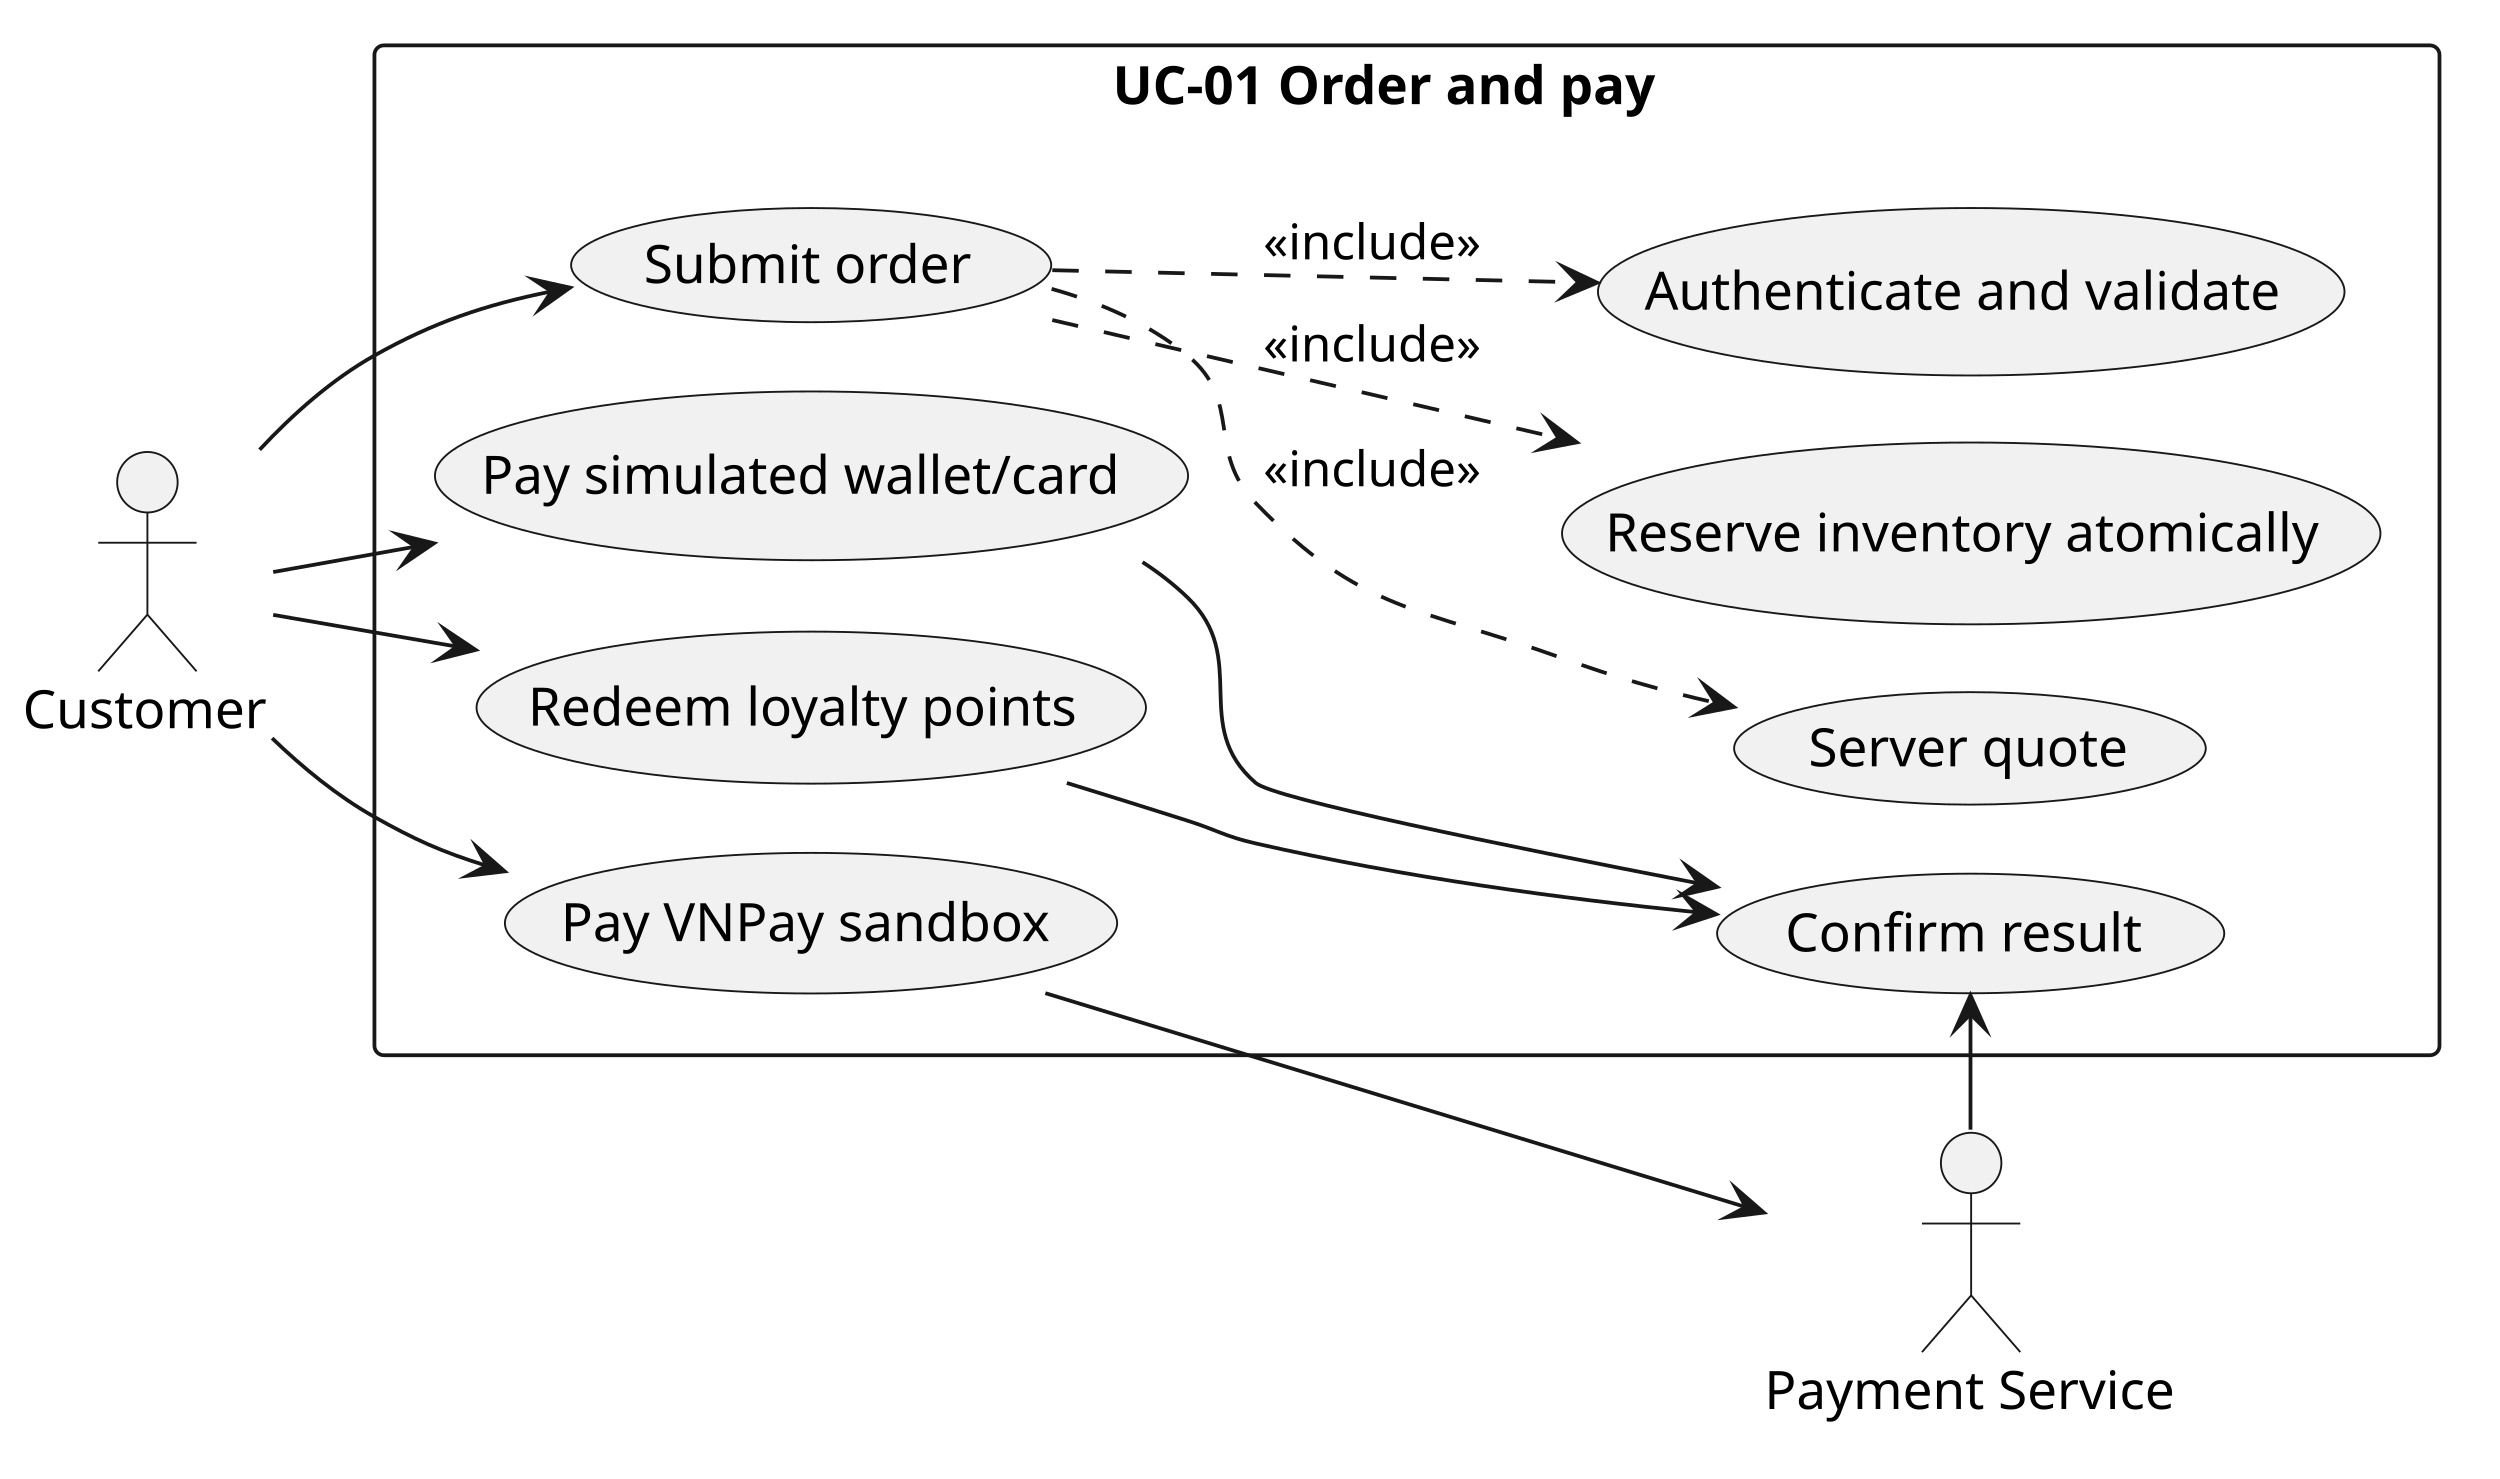
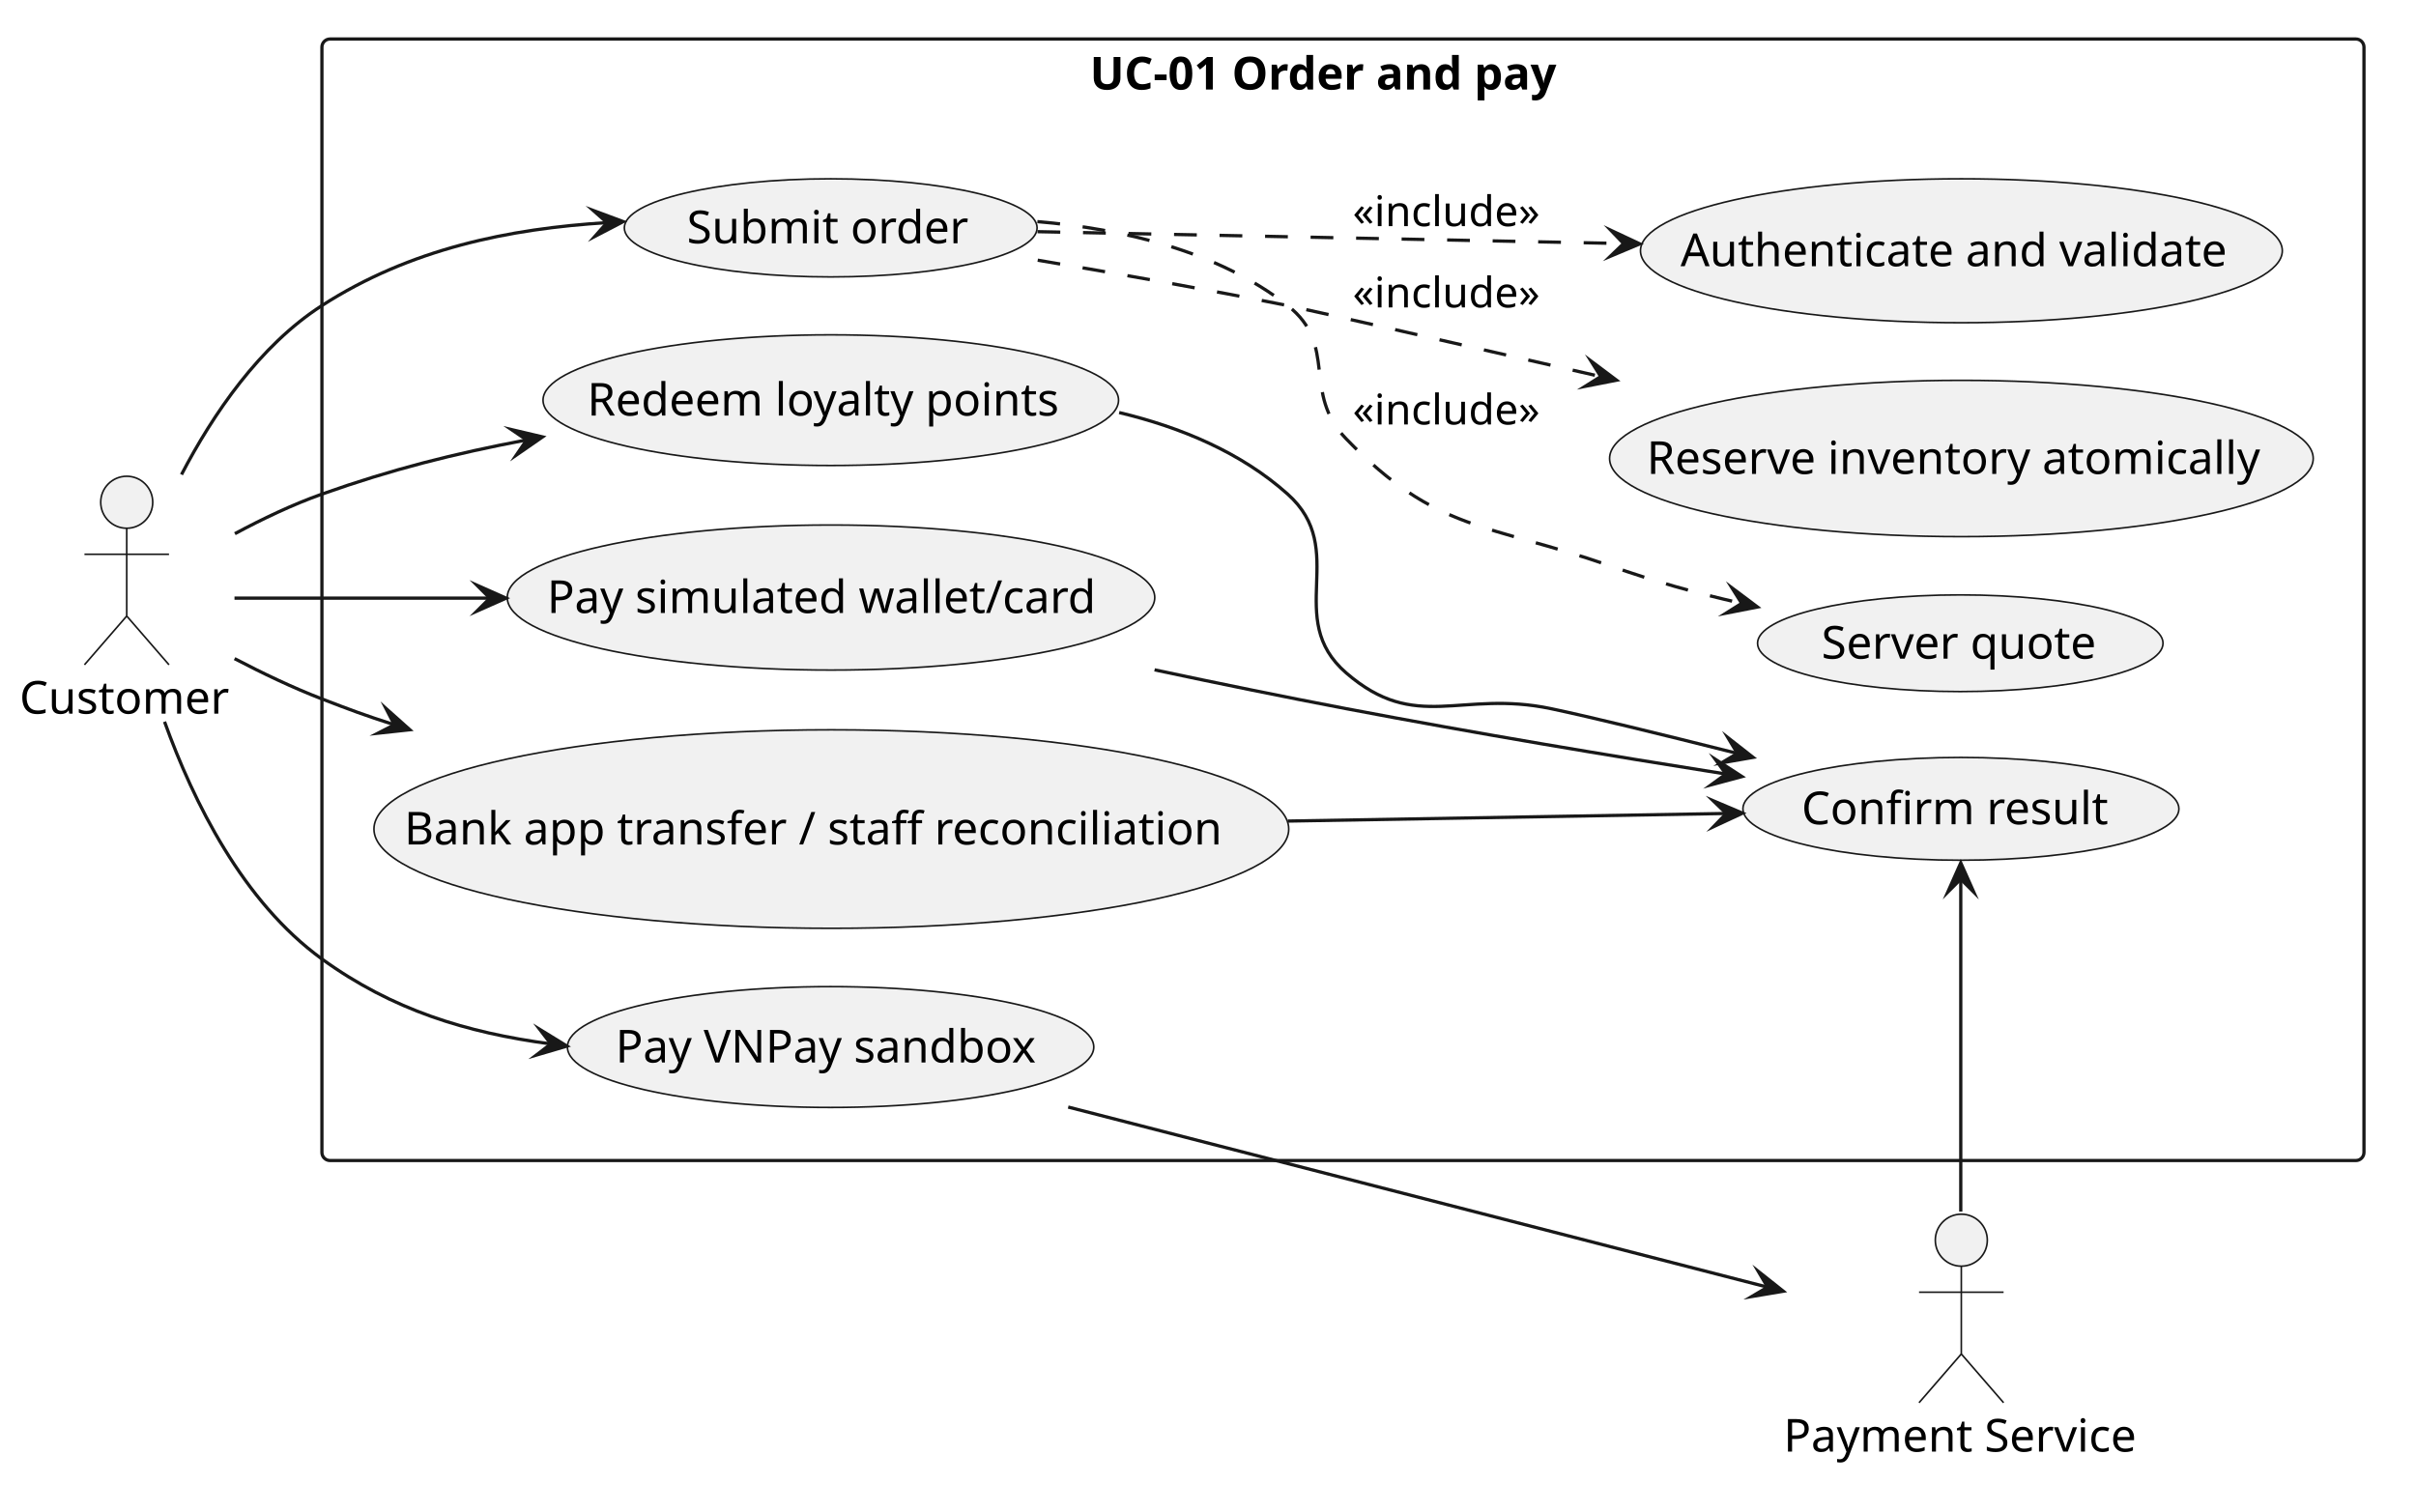
- <svg xmlns="http://www.w3.org/2000/svg" version="1.1" data-diagram-type="DESCRIPTION" style="width:661px;height:391px;background:#FFFFFF;" width="661px" height="391px" viewBox="0 0 661 391" zoomAndPan="magnify" preserveAspectRatio="none" contentStyleType="text/css">
+ <svg xmlns="http://www.w3.org/2000/svg" version="1.1" data-diagram-type="DESCRIPTION" style="width:743px;height:465px;background:#FFFFFF;" width="743px" height="465px" viewBox="0 0 743 465" zoomAndPan="magnify" preserveAspectRatio="none" contentStyleType="text/css">
  <defs />
  <g font-family="sans-serif" lengthAdjust="spacing">
    <g class="cluster" data-qualified-name="UC-01 Order and pay" id="ent0003" data-source-line="7">
-       <rect x="99" y="12" width="546" height="267" fill="none" style="stroke:#181818;stroke-width:1;" rx="2.5" ry="2.5" />
-       <text x="294.18" y="27.535" fill="#000" font-size="14" textLength="155.641" font-weight="700">UC-01 Order and pay</text>
+       <rect x="99" y="12" width="628" height="345" fill="none" style="stroke:#181818;stroke-width:1;" rx="2.5" ry="2.5" />
+       <text x="335.18" y="27.535" fill="#000" font-size="14" textLength="155.641" font-weight="700">UC-01 Order and pay</text>
    </g>
    <g class="entity" data-qualified-name="Customer" id="ent0001" data-source-line="5">
-       <ellipse cx="38.973" cy="127.5" rx="8" ry="8" fill="#F1F1F1" style="stroke:#181818;stroke-width:0.5;" />
-       <path d="M38.973,135.5 L38.973,162.5 M25.973,143.5 L51.973,143.5 M38.973,162.5 L25.973,177.5 M38.973,162.5 L51.973,177.5" style="stroke:#181818;stroke-width:0.5;" fill="none" />
-       <text x="6" y="192.535" fill="#000" font-size="14" textLength="65.946">Customer</text>
+       <ellipse cx="38.973" cy="154.5" rx="8" ry="8" fill="#F1F1F1" style="stroke:#181818;stroke-width:0.5;" />
+       <path d="M38.973,162.5 L38.973,189.5 M25.973,170.5 L51.973,170.5 M38.973,189.5 L25.973,204.5 M38.973,189.5 L51.973,204.5" style="stroke:#181818;stroke-width:0.5;" fill="none" />
+       <text x="6" y="219.535" fill="#000" font-size="14" textLength="65.946">Customer</text>
    </g>
    <g class="entity" data-qualified-name="PSP" id="ent0002" data-source-line="6">
-       <ellipse cx="521.17" cy="307.5" rx="8" ry="8" fill="#F1F1F1" style="stroke:#181818;stroke-width:0.5;" />
-       <path d="M521.17,315.5 L521.17,342.5 M508.17,323.5 L534.17,323.5 M521.17,342.5 L508.17,357.5 M521.17,342.5 L534.17,357.5" style="stroke:#181818;stroke-width:0.5;" fill="none" />
-       <text x="466.5" y="372.535" fill="#000" font-size="14" textLength="109.341">Payment Service</text>
+       <ellipse cx="603.17" cy="381.5" rx="8" ry="8" fill="#F1F1F1" style="stroke:#181818;stroke-width:0.5;" />
+       <path d="M603.17,389.5 L603.17,416.5 M590.17,397.5 L616.17,397.5 M603.17,416.5 L590.17,431.5 M603.17,416.5 L616.17,431.5" style="stroke:#181818;stroke-width:0.5;" fill="none" />
+       <text x="548.5" y="446.535" fill="#000" font-size="14" textLength="109.341">Payment Service</text>
    </g>
    <g class="entity" data-qualified-name="UC-01 Order and pay.order" id="ent0004" data-source-line="8">
-       <ellipse cx="214.472" cy="70.094" rx="63.472" ry="15.094" fill="#F1F1F1" style="stroke:#181818;stroke-width:0.5;" />
-       <text x="170.226" y="74.838" fill="#000" font-size="14" textLength="88.491">Submit order</text>
+       <ellipse cx="255.472" cy="70.094" rx="63.472" ry="15.094" fill="#F1F1F1" style="stroke:#181818;stroke-width:0.5;" />
+       <text x="211.226" y="74.838" fill="#000" font-size="14" textLength="88.491">Submit order</text>
    </g>
    <g class="entity" data-qualified-name="UC-01 Order and pay.validate" id="ent0005" data-source-line="9">
-       <ellipse cx="521.195" cy="77.139" rx="98.695" ry="22.139" fill="#F1F1F1" style="stroke:#181818;stroke-width:0.5;" />
-       <text x="434.833" y="81.883" fill="#000" font-size="14" textLength="172.724">Authenticate and validate</text>
+       <ellipse cx="603.195" cy="77.139" rx="98.695" ry="22.139" fill="#F1F1F1" style="stroke:#181818;stroke-width:0.5;" />
+       <text x="516.833" y="81.883" fill="#000" font-size="14" textLength="172.724">Authenticate and validate</text>
    </g>
    <g class="entity" data-qualified-name="UC-01 Order and pay.quote" id="ent0006" data-source-line="10">
-       <ellipse cx="520.853" cy="197.871" rx="62.353" ry="14.871" fill="#F1F1F1" style="stroke:#181818;stroke-width:0.5;" />
-       <text x="478.149" y="202.615" fill="#000" font-size="14" textLength="85.408">Server quote</text>
+       <ellipse cx="602.853" cy="197.871" rx="62.353" ry="14.871" fill="#F1F1F1" style="stroke:#181818;stroke-width:0.5;" />
+       <text x="560.149" y="202.615" fill="#000" font-size="14" textLength="85.408">Server quote</text>
    </g>
    <g class="entity" data-qualified-name="UC-01 Order and pay.reserve" id="ent0007" data-source-line="11">
-       <ellipse cx="521.196" cy="141.039" rx="108.196" ry="24.039" fill="#F1F1F1" style="stroke:#181818;stroke-width:0.5;" />
-       <text x="424.412" y="145.783" fill="#000" font-size="14" textLength="193.566">Reserve inventory atomically</text>
+       <ellipse cx="603.196" cy="141.039" rx="108.196" ry="24.039" fill="#F1F1F1" style="stroke:#181818;stroke-width:0.5;" />
+       <text x="506.412" y="145.783" fill="#000" font-size="14" textLength="193.566">Reserve inventory atomically</text>
    </g>
    <g class="entity" data-qualified-name="UC-01 Order and pay.sim" id="ent0008" data-source-line="12">
-       <ellipse cx="214.563" cy="125.813" rx="99.563" ry="22.313" fill="#F1F1F1" style="stroke:#181818;stroke-width:0.5;" />
-       <text x="127.24" y="130.557" fill="#000" font-size="14" textLength="174.645">Pay simulated wallet/card</text>
+       <ellipse cx="255.563" cy="183.813" rx="99.563" ry="22.313" fill="#F1F1F1" style="stroke:#181818;stroke-width:0.5;" />
+       <text x="168.24" y="188.557" fill="#000" font-size="14" textLength="174.645">Pay simulated wallet/card</text>
    </g>
    <g class="entity" data-qualified-name="UC-01 Order and pay.vnp" id="ent0009" data-source-line="13">
-       <ellipse cx="214.437" cy="244.087" rx="80.937" ry="18.587" fill="#F1F1F1" style="stroke:#181818;stroke-width:0.5;" />
-       <text x="148.293" y="248.832" fill="#000" font-size="14" textLength="132.289">Pay VNPay sandbox</text>
+       <ellipse cx="255.437" cy="322.087" rx="80.937" ry="18.587" fill="#F1F1F1" style="stroke:#181818;stroke-width:0.5;" />
+       <text x="189.293" y="326.832" fill="#000" font-size="14" textLength="132.289">Pay VNPay sandbox</text>
    </g>
-     <g class="entity" data-qualified-name="UC-01 Order and pay.points" id="ent0010" data-source-line="14">
-       <ellipse cx="214.495" cy="187.099" rx="88.495" ry="20.099" fill="#F1F1F1" style="stroke:#181818;stroke-width:0.5;" />
-       <text x="139.593" y="191.843" fill="#000" font-size="14" textLength="149.803">Redeem loyalty points</text>
+     <g class="entity" data-qualified-name="UC-01 Order and pay.bank" id="ent0010" data-source-line="14">
+       <ellipse cx="255.665" cy="255.033" rx="140.665" ry="30.533" fill="#F1F1F1" style="stroke:#181818;stroke-width:0.5;" />
+       <text x="124.316" y="259.777" fill="#000" font-size="14" textLength="262.698">Bank app transfer / staff reconciliation</text>
    </g>
-     <g class="entity" data-qualified-name="UC-01 Order and pay.result" id="ent0011" data-source-line="15">
-       <ellipse cx="521.045" cy="246.809" rx="67.045" ry="15.809" fill="#F1F1F1" style="stroke:#181818;stroke-width:0.5;" />
-       <text x="472.028" y="251.553" fill="#000" font-size="14" textLength="98.034">Confirm result</text>
+     <g class="entity" data-qualified-name="UC-01 Order and pay.points" id="ent0011" data-source-line="15">
+       <ellipse cx="255.495" cy="123.099" rx="88.495" ry="20.099" fill="#F1F1F1" style="stroke:#181818;stroke-width:0.5;" />
+       <text x="180.593" y="127.843" fill="#000" font-size="14" textLength="149.803">Redeem loyalty points</text>
    </g>
-     <g class="link" data-entity-1="ent0001" data-entity-2="ent0004" id="lnk12" data-link-type="dependency">
-       <polygon points="150.711,76.06,141.097,73.921,145.81,77.05,142.681,81.763,150.711,76.06" fill="#181818" style="stroke:#181818;stroke-width:1;stroke-linejoin:miter;stroke-miterlimit:10;" />
-       <path d="M68.639,118.911 C77.424,109.501 87.768,100.318 99,94 C114.666,85.188 128.284,80.59 145.81,77.05" style="stroke:#181818;stroke-width:1;" fill="none" />
+     <g class="entity" data-qualified-name="UC-01 Order and pay.result" id="ent0012" data-source-line="16">
+       <ellipse cx="603.045" cy="248.809" rx="67.045" ry="15.809" fill="#F1F1F1" style="stroke:#181818;stroke-width:0.5;" />
+       <text x="554.028" y="253.553" fill="#000" font-size="14" textLength="98.034">Confirm result</text>
    </g>
-     <g class="link" data-entity-1="ent0004" data-entity-2="ent0005" id="lnk13" data-link-type="dependency">
-       <polygon points="422.28,74.754,413.375,70.548,417.282,74.639,413.191,78.546,422.28,74.754" fill="#181818" style="stroke:#181818;stroke-width:1;stroke-linejoin:miter;stroke-miterlimit:10;" />
-       <path d="M278.223,71.442 C319.746,72.396 370.048,73.553 417.282,74.639" style="stroke:#181818;stroke-width:1;stroke-dasharray:7,7;" fill="none" />
-       <text x="334" y="68.568" fill="#000" font-size="13" textLength="59.357">«include»</text>
+     <g class="link" data-entity-1="ent0001" data-entity-2="ent0004" id="lnk13" data-link-type="dependency">
+       <polygon points="191.668,68.173,182.438,64.737,186.678,68.482,182.933,72.722,191.668,68.173" fill="#181818" style="stroke:#181818;stroke-width:1;stroke-linejoin:miter;stroke-miterlimit:10;" />
+       <path d="M55.818,145.977 C65.535,127.353 79.833,106.335 99,94 C126.22,76.482 156.569,70.349 186.678,68.482" style="stroke:#181818;stroke-width:1;" fill="none" />
    </g>
-     <g class="link" data-entity-1="ent0004" data-entity-2="ent0006" id="lnk14" data-link-type="dependency">
-       <polygon points="458.424,186.927,450.546,181.016,453.551,185.809,448.758,188.814,458.424,186.927" fill="#181818" style="stroke:#181818;stroke-width:1;stroke-linejoin:miter;stroke-miterlimit:10;" />
-       <path d="M278.049,76.373 C290.964,80.003 303.74,85.555 314,94 C328.739,106.133 318.747,119.259 332,133 C360.011,162.042 375.023,160.369 413,174 C427.425,179.177 438.484,182.354 453.551,185.809" style="stroke:#181818;stroke-width:1;stroke-dasharray:7,7;" fill="none" />
-       <text x="334" y="128.568" fill="#000" font-size="13" textLength="59.357">«include»</text>
+     <g class="link" data-entity-1="ent0004" data-entity-2="ent0005" id="lnk14" data-link-type="dependency">
+       <polygon points="504.306,75.021,495.389,70.839,499.307,74.919,495.227,78.838,504.306,75.021" fill="#181818" style="stroke:#181818;stroke-width:1;stroke-linejoin:miter;stroke-miterlimit:10;" />
+       <path d="M319.067,71.268 C370.697,72.314 439.862,73.715 499.307,74.919" style="stroke:#181818;stroke-width:1;stroke-dasharray:7,7;" fill="none" />
+       <text x="416" y="69.568" fill="#000" font-size="13" textLength="59.357">«include»</text>
    </g>
-     <g class="link" data-entity-1="ent0004" data-entity-2="ent0007" id="lnk15" data-link-type="dependency">
-       <polygon points="416.9,116.96,409.043,111.021,412.03,115.825,407.227,118.812,416.9,116.96" fill="#181818" style="stroke:#181818;stroke-width:1;stroke-linejoin:miter;stroke-miterlimit:10;" />
-       <path d="M278.223,84.625 C318.179,93.942 366.024,105.097 412.03,115.825" style="stroke:#181818;stroke-width:1;stroke-dasharray:7,7;" fill="none" />
-       <text x="334" y="95.568" fill="#000" font-size="13" textLength="59.357">«include»</text>
+     <g class="link" data-entity-1="ent0004" data-entity-2="ent0006" id="lnk15" data-link-type="dependency">
+       <polygon points="540.496,186.725,532.615,180.817,535.622,185.609,530.83,188.615,540.496,186.725" fill="#181818" style="stroke:#181818;stroke-width:1;stroke-linejoin:miter;stroke-miterlimit:10;" />
+       <path d="M319.032,68.173 C345.171,70.39 374.417,77.119 396,94 C411.676,106.26 400.177,120.684 414,135 C441.754,163.743 457.261,160.876 495,174 C509.475,179.034 520.553,182.16 535.622,185.609" style="stroke:#181818;stroke-width:1;stroke-dasharray:7,7;" fill="none" />
+       <text x="416" y="130.568" fill="#000" font-size="13" textLength="59.357">«include»</text>
    </g>
-     <g class="link" data-entity-1="ent0001" data-entity-2="ent0008" id="lnk16" data-link-type="dependency">
-       <polygon points="114.738,143.646,105.175,141.292,109.816,144.526,106.582,149.167,114.738,143.646" fill="#181818" style="stroke:#181818;stroke-width:1;stroke-linejoin:miter;stroke-miterlimit:10;" />
-       <path d="M72.227,151.242 C84.575,149.036 94.479,147.266 109.816,144.526" style="stroke:#181818;stroke-width:1;" fill="none" />
+     <g class="link" data-entity-1="ent0004" data-entity-2="ent0007" id="lnk16" data-link-type="dependency">
+       <polygon points="497.153,116.952,489.272,111.045,492.279,115.836,487.487,118.843,497.153,116.952" fill="#181818" style="stroke:#181818;stroke-width:1;stroke-linejoin:miter;stroke-miterlimit:10;" />
+       <path d="M319.132,80.036 C343.217,84.089 370.939,88.989 396,94 C401.519,95.104 444.234,104.839 492.279,115.836" style="stroke:#181818;stroke-width:1;stroke-dasharray:7,7;" fill="none" />
+       <text x="416" y="94.568" fill="#000" font-size="13" textLength="59.357">«include»</text>
    </g>
-     <g class="link" data-entity-1="ent0001" data-entity-2="ent0009" id="lnk17" data-link-type="dependency">
-       <polygon points="133.436,230.39,126.025,223.904,128.661,228.909,123.655,231.545,133.436,230.39" fill="#181818" style="stroke:#181818;stroke-width:1;stroke-linejoin:miter;stroke-miterlimit:10;" />
-       <path d="M71.941,195.174 C80.069,203.012 89.28,210.529 99,216 C109.611,221.972 116.699,225.199 128.661,228.909" style="stroke:#181818;stroke-width:1;" fill="none" />
+     <g class="link" data-entity-1="ent0001" data-entity-2="ent0008" id="lnk17" data-link-type="dependency">
+       <polygon points="155.644,184,146.644,180,150.644,184,146.644,188,155.644,184" fill="#181818" style="stroke:#181818;stroke-width:1;stroke-linejoin:miter;stroke-miterlimit:10;" />
+       <path d="M72.113,184 C94.435,184 120.485,184 150.644,184" style="stroke:#181818;stroke-width:1;" fill="none" />
    </g>
-     <g class="link" data-entity-1="ent0001" data-entity-2="ent0010" id="lnk18" data-link-type="dependency">
-       <polygon points="125.753,171.828,117.566,166.353,120.826,170.976,116.203,174.236,125.753,171.828" fill="#181818" style="stroke:#181818;stroke-width:1;stroke-linejoin:miter;stroke-miterlimit:10;" />
-       <path d="M72.227,162.572 C87.515,165.216 101.675,167.664 120.826,170.976" style="stroke:#181818;stroke-width:1;" fill="none" />
+     <g class="link" data-entity-1="ent0001" data-entity-2="ent0009" id="lnk18" data-link-type="dependency">
+       <polygon points="174.364,321.794,165.971,316.641,169.408,321.134,164.915,324.571,174.364,321.794" fill="#181818" style="stroke:#181818;stroke-width:1;stroke-linejoin:miter;stroke-miterlimit:10;" />
+       <path d="M50.603,222.014 C59.484,246.677 74.701,277.392 99,295 C120.633,310.676 143.387,317.668 169.408,321.134" style="stroke:#181818;stroke-width:1;" fill="none" />
    </g>
-     <g class="link" data-entity-1="ent0002" data-entity-2="ent0011" id="lnk19" data-link-type="dependency">
-       <polygon points="521,263.15,517,272.15,521,268.15,525,272.15,521,263.15" fill="#181818" style="stroke:#181818;stroke-width:1;stroke-linejoin:miter;stroke-miterlimit:10;" />
-       <path d="M521,298.68 C521,286.836 521,279.993 521,268.15" style="stroke:#181818;stroke-width:1;" fill="none" />
+     <g class="link" data-entity-1="ent0001" data-entity-2="ent0011" id="lnk19" data-link-type="dependency">
+       <polygon points="166.872,134.398,157.284,132.143,161.959,135.328,158.773,140.003,166.872,134.398" fill="#181818" style="stroke:#181818;stroke-width:1;stroke-linejoin:miter;stroke-miterlimit:10;" />
+       <path d="M72.236,164.171 C80.704,159.623 89.994,155.193 99,152 C120.484,144.384 139.47,139.589 161.959,135.328" style="stroke:#181818;stroke-width:1;" fill="none" />
    </g>
-     <g class="link" data-entity-1="ent0009" data-entity-2="ent0002" id="lnk20" data-link-type="dependency">
-       <polygon points="466.35,320.614,458.911,314.16,461.568,319.154,456.574,321.811,466.35,320.614" fill="#181818" style="stroke:#181818;stroke-width:1;stroke-linejoin:miter;stroke-miterlimit:10;" />
-       <path d="M276.388,262.596 C331.926,279.559 408.421,302.922 461.568,319.154" style="stroke:#181818;stroke-width:1;" fill="none" />
+     <g class="link" data-entity-1="ent0001" data-entity-2="ent0010" id="lnk20" data-link-type="dependency">
+       <polygon points="126.039,224.484,118.693,217.925,121.278,222.956,116.247,225.542,126.039,224.484" fill="#181818" style="stroke:#181818;stroke-width:1;stroke-linejoin:miter;stroke-miterlimit:10;" />
+       <path d="M72.138,202.606 C80.686,207.074 90.038,211.547 99,215 C107.714,218.358 112.049,219.993 121.278,222.956" style="stroke:#181818;stroke-width:1;" fill="none" />
    </g>
-     <g class="link" data-entity-1="ent0008" data-entity-2="ent0011" id="lnk21" data-link-type="dependency">
-       <polygon points="453.983,234.515,445.909,228.875,449.074,233.564,444.386,236.729,453.983,234.515" fill="#181818" style="stroke:#181818;stroke-width:1;stroke-linejoin:miter;stroke-miterlimit:10;" />
-       <path d="M302.092,148.626 C306.361,151.397 310.373,154.508 314,158 C330.713,174.091 314.469,191.803 332,207 C336.775,211.139 396.832,223.437 449.074,233.564" style="stroke:#181818;stroke-width:1;" fill="none" />
+     <g class="link" data-entity-1="ent0010" data-entity-2="ent0012" id="lnk21" data-link-type="dependency">
+       <polygon points="535.898,250.148,526.83,246.305,530.899,250.235,526.969,254.304,535.898,250.148" fill="#181818" style="stroke:#181818;stroke-width:1;stroke-linejoin:miter;stroke-miterlimit:10;" />
+       <path d="M396.032,252.577 C444.351,251.738 491.274,250.923 530.899,250.235" style="stroke:#181818;stroke-width:1;" fill="none" />
    </g>
-     <g class="link" data-entity-1="ent0010" data-entity-2="ent0011" id="lnk22" data-link-type="dependency">
-       <polygon points="453.76,241.722,445.21,236.834,448.785,241.217,444.402,244.793,453.76,241.722" fill="#181818" style="stroke:#181818;stroke-width:1;stroke-linejoin:miter;stroke-miterlimit:10;" />
-       <path d="M282.069,207.017 C292.761,210.306 303.696,213.714 314,217 C322.034,219.562 323.779,221.124 332,223 C371.938,232.114 412.521,237.535 448.785,241.217" style="stroke:#181818;stroke-width:1;" fill="none" />
+     <g class="link" data-entity-1="ent0002" data-entity-2="ent0012" id="lnk22" data-link-type="dependency">
+       <polygon points="603,265.431,599,274.431,603,270.431,607,274.431,603,265.431" fill="#181818" style="stroke:#181818;stroke-width:1;stroke-linejoin:miter;stroke-miterlimit:10;" />
+       <path d="M603,372.715 C603,336.954 603,306.192 603,270.431" style="stroke:#181818;stroke-width:1;" fill="none" />
+     </g>
+     <g class="link" data-entity-1="ent0009" data-entity-2="ent0002" id="lnk23" data-link-type="dependency">
+       <polygon points="548.438,397.203,540.72,391.084,543.596,395.955,538.725,398.831,548.438,397.203" fill="#181818" style="stroke:#181818;stroke-width:1;stroke-linejoin:miter;stroke-miterlimit:10;" />
+       <path d="M328.508,340.549 C394.067,357.437 484.54,380.742 543.596,395.955" style="stroke:#181818;stroke-width:1;" fill="none" />
+     </g>
+     <g class="link" data-entity-1="ent0008" data-entity-2="ent0012" id="lnk24" data-link-type="dependency">
+       <polygon points="535.735,238.889,527.471,233.531,530.797,238.107,526.221,241.433,535.735,238.889" fill="#181818" style="stroke:#181818;stroke-width:1;stroke-linejoin:miter;stroke-miterlimit:10;" />
+       <path d="M355.068,206.057 C374.564,210.199 394.901,214.366 414,218 C454.296,225.667 494.725,232.398 530.797,238.107" style="stroke:#181818;stroke-width:1;" fill="none" />
+     </g>
+     <g class="link" data-entity-1="ent0011" data-entity-2="ent0012" id="lnk25" data-link-type="dependency">
+       <polygon points="539.14,232.98,531.385,226.908,534.29,231.762,529.436,234.667,539.14,232.98" fill="#181818" style="stroke:#181818;stroke-width:1;stroke-linejoin:miter;stroke-miterlimit:10;" />
+       <path d="M344.182,126.908 C363.051,131.42 381.619,139.137 396,152 C415.171,169.147 394.557,190.163 414,207 C435.487,225.607 449.189,212.131 477,218 C489.196,220.574 509.632,225.568 534.29,231.762" style="stroke:#181818;stroke-width:1;" fill="none" />
    </g>
  </g>
</svg>
